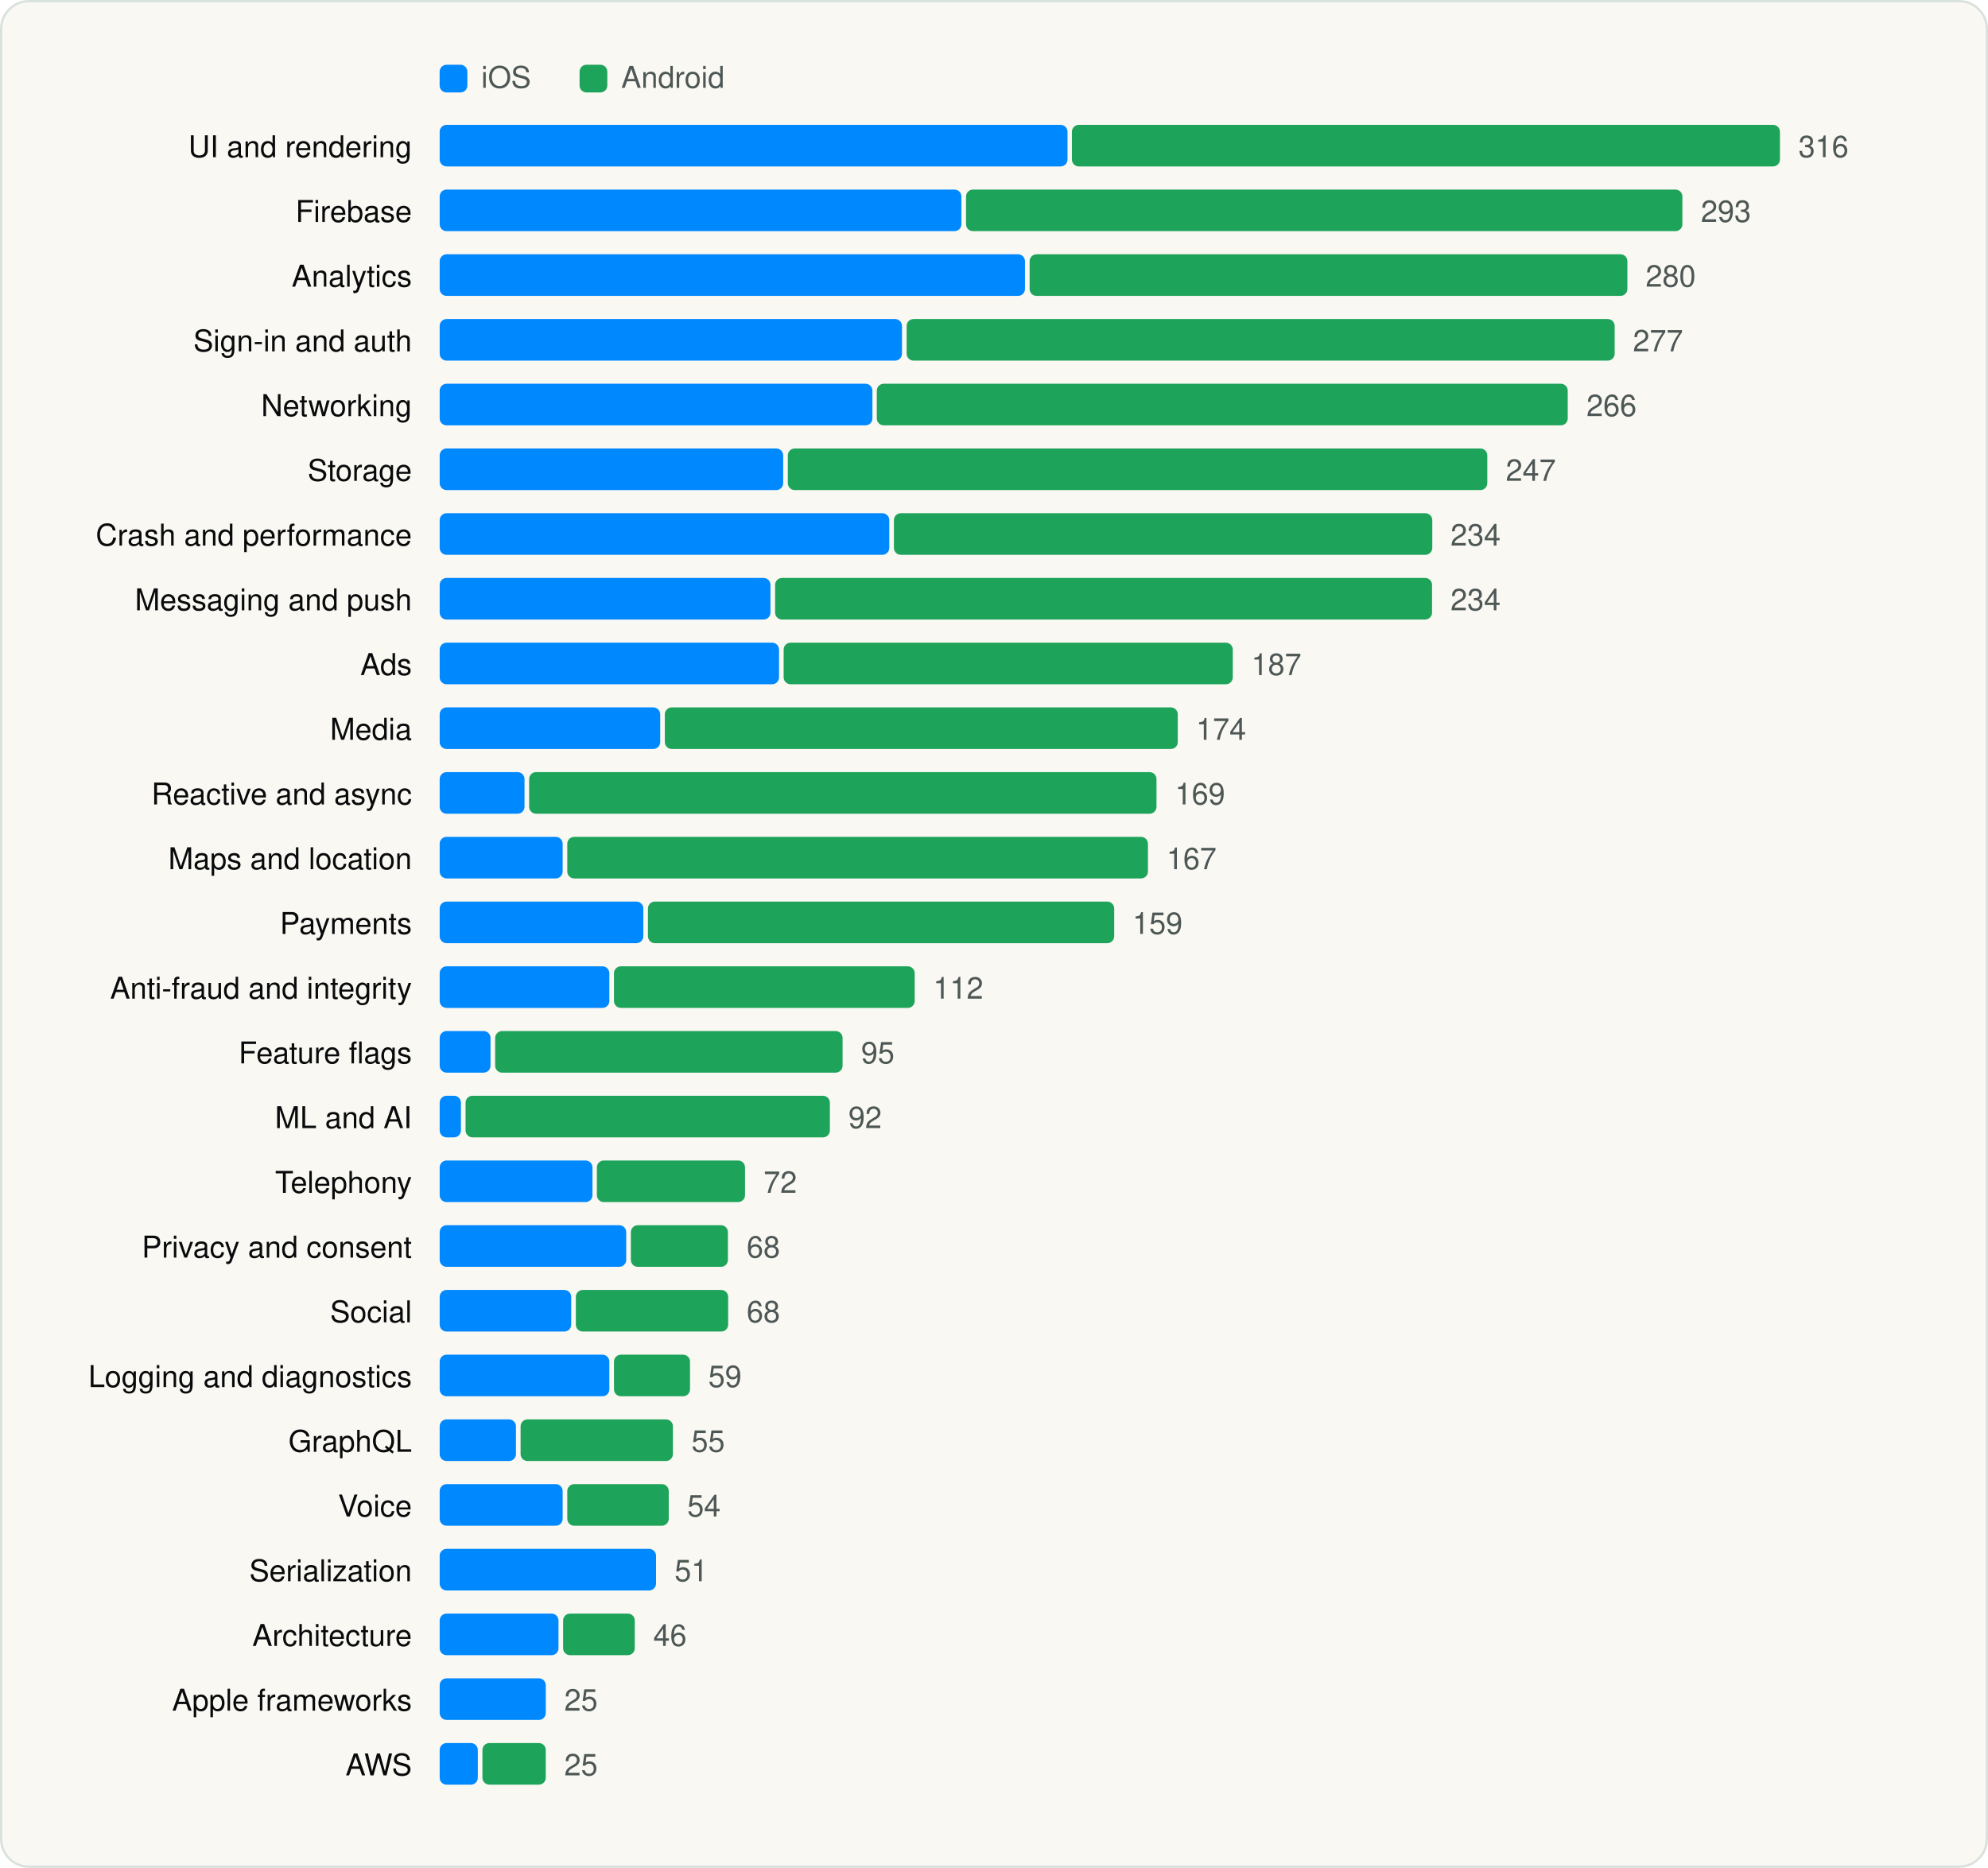
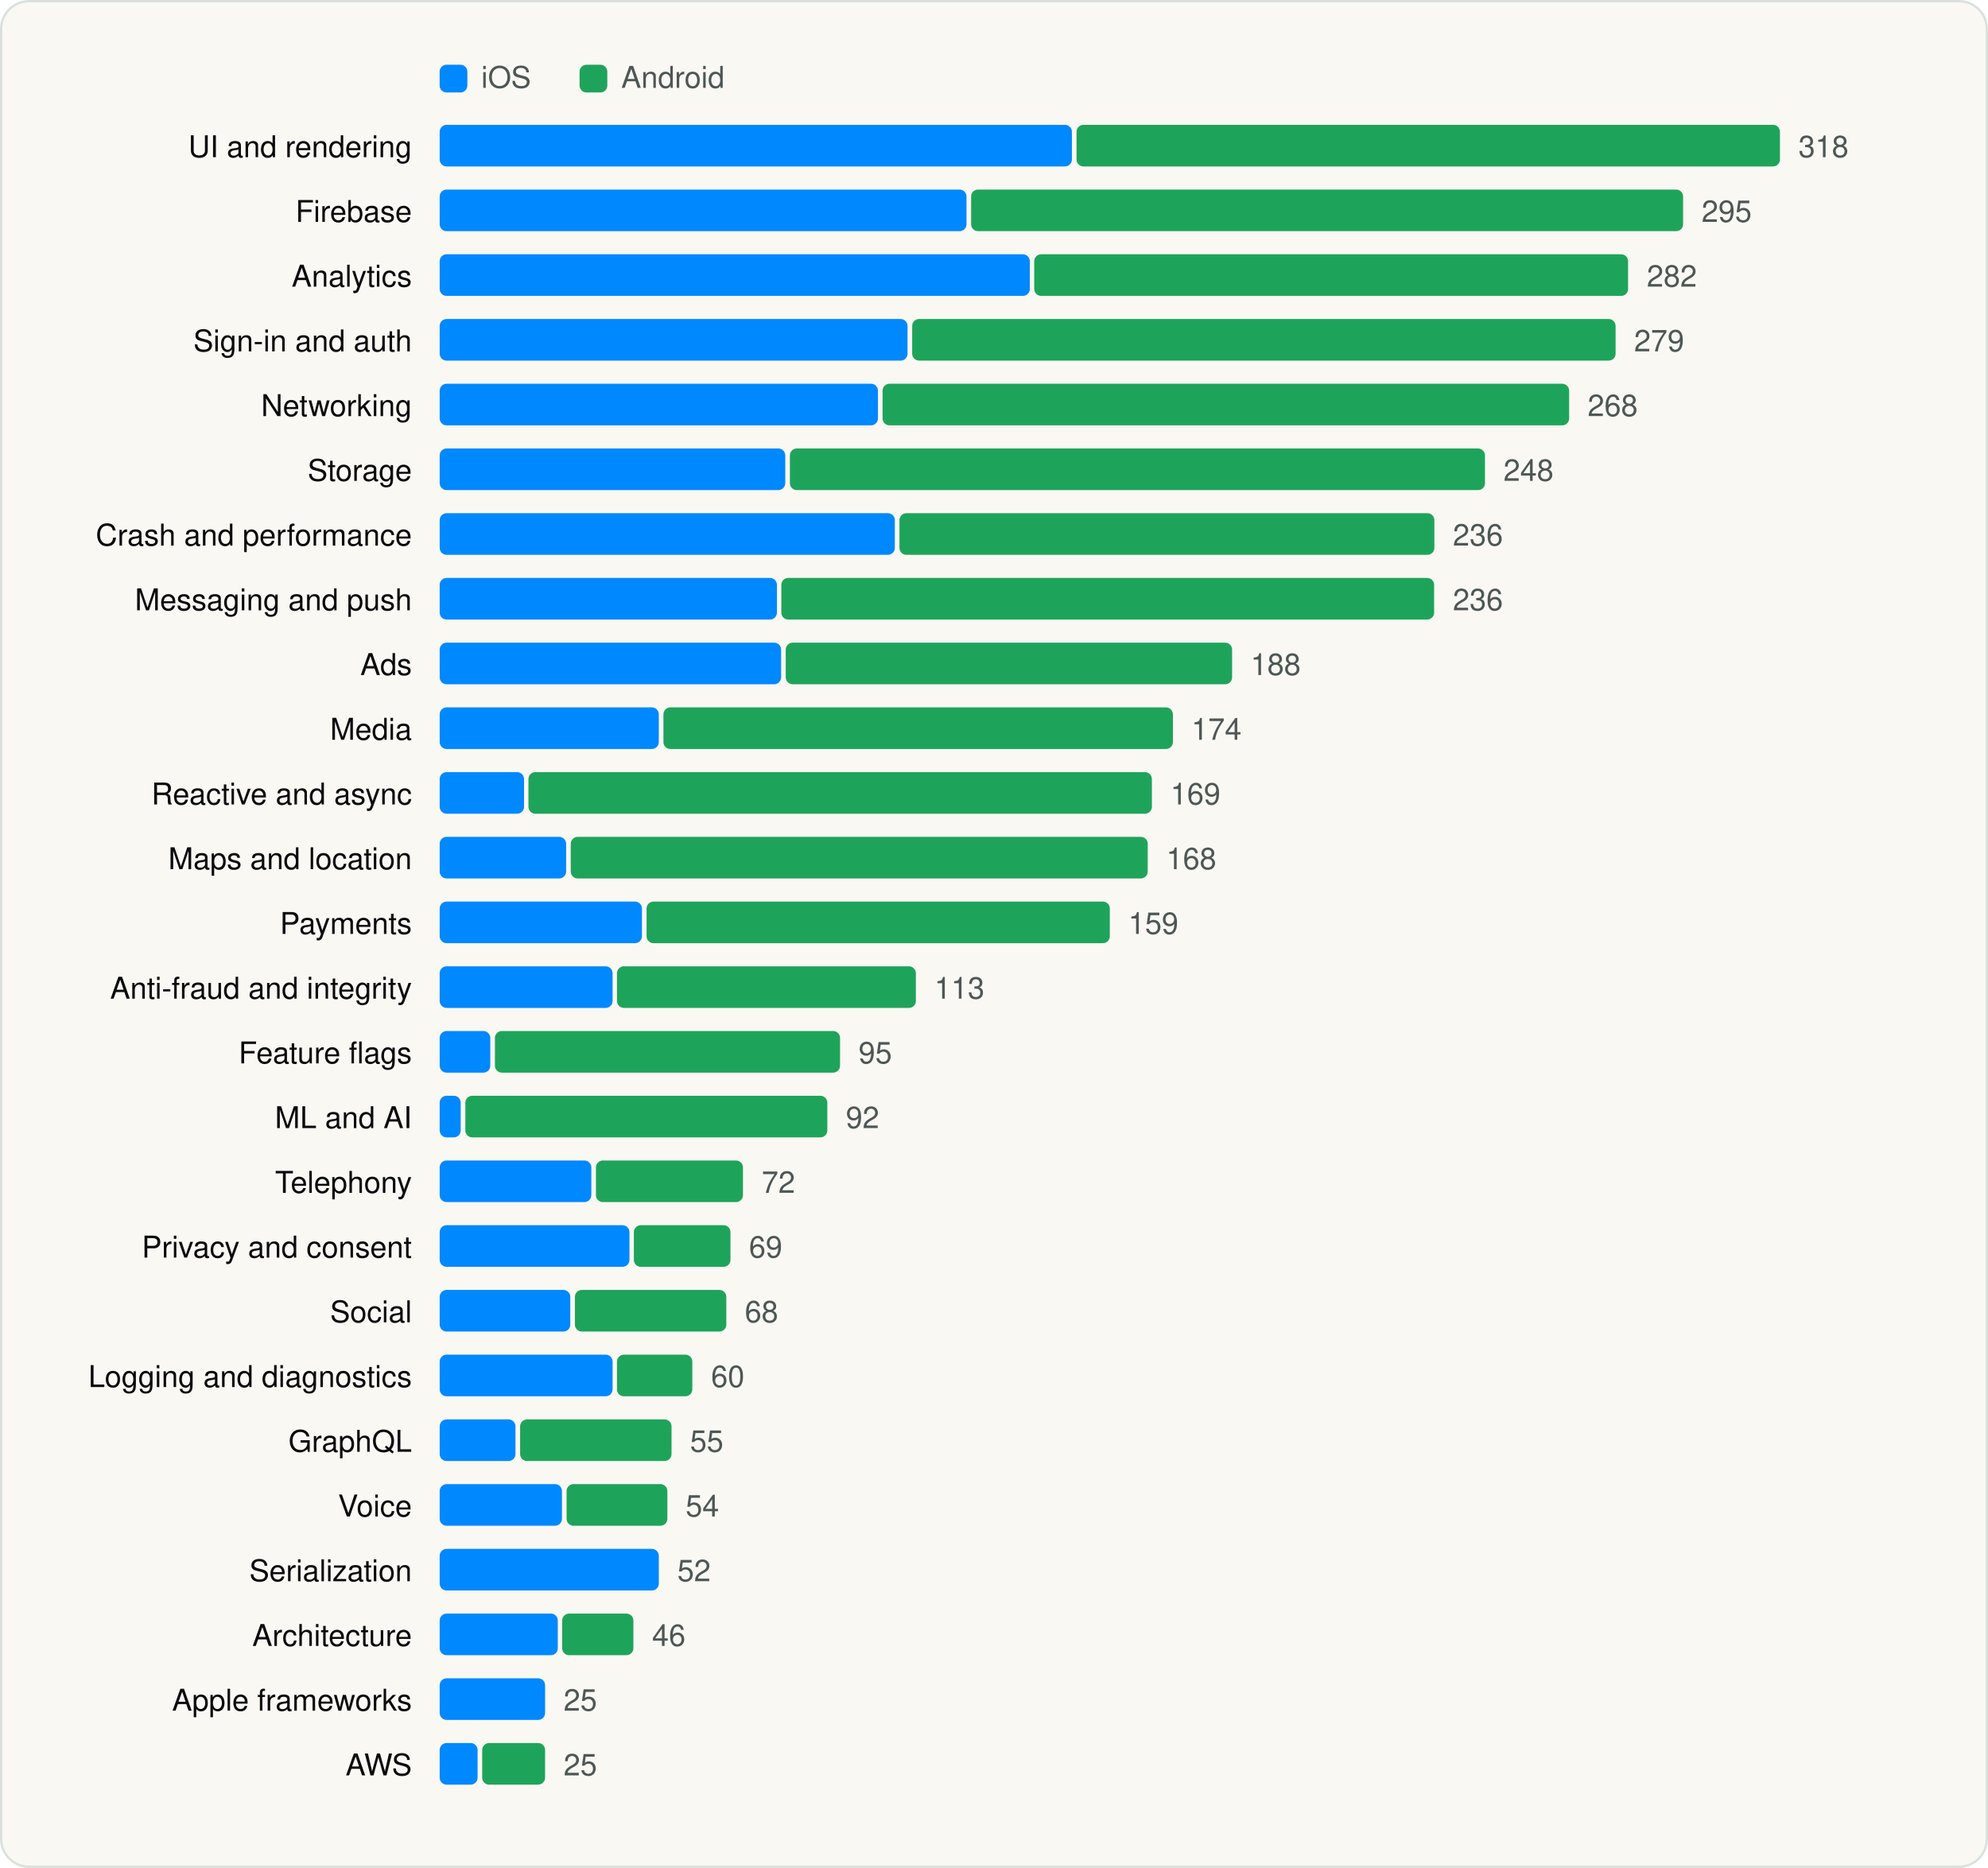
<svg xmlns="http://www.w3.org/2000/svg" viewBox="0 0 860 808" width="860" height="808" role="img" aria-label="SDK categories" font-family="Geist, -apple-system, BlinkMacSystemFont, 'Segoe UI', Helvetica, Arial, sans-serif">
  <rect x="0.5" y="0.5" width="859" height="807" rx="12" fill="#FAF8F3" stroke="#D9E1DD" />
  <g transform="translate(20 20)">
    <rect x="170.18" y="8" width="12" height="12" rx="3" fill="#0088FF" />
    <text x="188.18" y="18" font-size="13" fill="#4D5755">iOS</text>
    <rect x="230.72" y="8" width="12" height="12" rx="3" fill="#1EA45A" />
    <text x="248.72" y="18" font-size="13" fill="#4D5755">Android</text>
    <text x="158.18" y="48" font-size="13" text-anchor="end" fill="#090A0B">UI and rendering</text>
-     <rect x="170.2" y="34" width="271.6" height="18" rx="3" fill="#0088FF" />
-     <rect x="443.7" y="34" width="306.3" height="18" rx="3" fill="#1EA45A" />
-     <text x="758.0" y="48" font-size="13" fill="#4D5755">316</text>
+     <rect x="170.2" y="34" width="273.5" height="18" rx="3" fill="#0088FF" />
+     <rect x="445.7" y="34" width="304.3" height="18" rx="3" fill="#1EA45A" />
+     <text x="758.0" y="48" font-size="13" fill="#4D5755">318</text>
    <text x="158.18" y="76" font-size="13" text-anchor="end" fill="#090A0B">Firebase</text>
-     <rect x="170.2" y="62" width="225.7" height="18" rx="3" fill="#0088FF" />
-     <rect x="397.9" y="62" width="309.9" height="18" rx="3" fill="#1EA45A" />
-     <text x="715.8" y="76" font-size="13" fill="#4D5755">293</text>
+     <rect x="170.2" y="62" width="227.9" height="18" rx="3" fill="#0088FF" />
+     <rect x="400.1" y="62" width="308.0" height="18" rx="3" fill="#1EA45A" />
+     <text x="716.1" y="76" font-size="13" fill="#4D5755">295</text>
    <text x="158.18" y="104" font-size="13" text-anchor="end" fill="#090A0B">Analytics</text>
-     <rect x="170.2" y="90" width="253.2" height="18" rx="3" fill="#0088FF" />
-     <rect x="425.4" y="90" width="258.6" height="18" rx="3" fill="#1EA45A" />
-     <text x="691.9" y="104" font-size="13" fill="#4D5755">280</text>
+     <rect x="170.2" y="90" width="255.3" height="18" rx="3" fill="#0088FF" />
+     <rect x="427.4" y="90" width="256.9" height="18" rx="3" fill="#1EA45A" />
+     <text x="692.4" y="104" font-size="13" fill="#4D5755">282</text>
    <text x="158.18" y="132" font-size="13" text-anchor="end" fill="#090A0B">Sign-in and auth</text>
-     <rect x="170.2" y="118" width="200.0" height="18" rx="3" fill="#0088FF" />
-     <rect x="372.2" y="118" width="306.3" height="18" rx="3" fill="#1EA45A" />
-     <text x="686.4" y="132" font-size="13" fill="#4D5755">277</text>
+     <rect x="170.2" y="118" width="202.4" height="18" rx="3" fill="#0088FF" />
+     <rect x="374.6" y="118" width="304.3" height="18" rx="3" fill="#1EA45A" />
+     <text x="686.9" y="132" font-size="13" fill="#4D5755">279</text>
    <text x="158.18" y="160" font-size="13" text-anchor="end" fill="#090A0B">Networking</text>
-     <rect x="170.2" y="146" width="187.2" height="18" rx="3" fill="#0088FF" />
-     <rect x="359.3" y="146" width="298.9" height="18" rx="3" fill="#1EA45A" />
-     <text x="666.3" y="160" font-size="13" fill="#4D5755">266</text>
+     <rect x="170.2" y="146" width="189.6" height="18" rx="3" fill="#0088FF" />
+     <rect x="361.8" y="146" width="297.0" height="18" rx="3" fill="#1EA45A" />
+     <text x="666.8" y="160" font-size="13" fill="#4D5755">268</text>
    <text x="158.18" y="188" font-size="13" text-anchor="end" fill="#090A0B">Storage</text>
-     <rect x="170.2" y="174" width="148.6" height="18" rx="3" fill="#0088FF" />
-     <rect x="320.8" y="174" width="302.6" height="18" rx="3" fill="#1EA45A" />
-     <text x="631.4" y="188" font-size="13" fill="#4D5755">247</text>
+     <rect x="170.2" y="174" width="149.5" height="18" rx="3" fill="#0088FF" />
+     <rect x="321.7" y="174" width="300.7" height="18" rx="3" fill="#1EA45A" />
+     <text x="630.4" y="188" font-size="13" fill="#4D5755">248</text>
    <text x="158.18" y="216" font-size="13" text-anchor="end" fill="#090A0B">Crash and performance</text>
-     <rect x="170.2" y="202" width="194.5" height="18" rx="3" fill="#0088FF" />
-     <rect x="366.7" y="202" width="232.9" height="18" rx="3" fill="#1EA45A" />
-     <text x="607.5" y="216" font-size="13" fill="#4D5755">234</text>
+     <rect x="170.2" y="202" width="196.9" height="18" rx="3" fill="#0088FF" />
+     <rect x="369.1" y="202" width="231.4" height="18" rx="3" fill="#1EA45A" />
+     <text x="608.5" y="216" font-size="13" fill="#4D5755">236</text>
    <text x="158.18" y="244" font-size="13" text-anchor="end" fill="#090A0B">Messaging and push</text>
-     <rect x="170.2" y="230" width="143.1" height="18" rx="3" fill="#0088FF" />
-     <rect x="315.3" y="230" width="284.2" height="18" rx="3" fill="#1EA45A" />
-     <text x="607.5" y="244" font-size="13" fill="#4D5755">234</text>
+     <rect x="170.2" y="230" width="145.9" height="18" rx="3" fill="#0088FF" />
+     <rect x="318.0" y="230" width="282.4" height="18" rx="3" fill="#1EA45A" />
+     <text x="608.5" y="244" font-size="13" fill="#4D5755">236</text>
    <text x="158.18" y="272" font-size="13" text-anchor="end" fill="#090A0B">Ads</text>
-     <rect x="170.2" y="258" width="146.8" height="18" rx="3" fill="#0088FF" />
-     <rect x="319.0" y="258" width="194.3" height="18" rx="3" fill="#1EA45A" />
-     <text x="521.3" y="272" font-size="13" fill="#4D5755">187</text>
+     <rect x="170.2" y="258" width="147.7" height="18" rx="3" fill="#0088FF" />
+     <rect x="319.9" y="258" width="193.1" height="18" rx="3" fill="#1EA45A" />
+     <text x="521.0" y="272" font-size="13" fill="#4D5755">188</text>
    <text x="158.18" y="300" font-size="13" text-anchor="end" fill="#090A0B">Media</text>
-     <rect x="170.2" y="286" width="95.4" height="18" rx="3" fill="#0088FF" />
-     <rect x="267.6" y="286" width="221.9" height="18" rx="3" fill="#1EA45A" />
-     <text x="497.4" y="300" font-size="13" fill="#4D5755">174</text>
+     <rect x="170.2" y="286" width="94.8" height="18" rx="3" fill="#0088FF" />
+     <rect x="267.0" y="286" width="220.4" height="18" rx="3" fill="#1EA45A" />
+     <text x="495.4" y="300" font-size="13" fill="#4D5755">174</text>
    <text x="158.18" y="328" font-size="13" text-anchor="end" fill="#090A0B">Reactive and async</text>
-     <rect x="170.2" y="314" width="36.7" height="18" rx="3" fill="#0088FF" />
-     <rect x="208.9" y="314" width="271.4" height="18" rx="3" fill="#1EA45A" />
-     <text x="488.3" y="328" font-size="13" fill="#4D5755">169</text>
+     <rect x="170.2" y="314" width="36.5" height="18" rx="3" fill="#0088FF" />
+     <rect x="208.6" y="314" width="269.7" height="18" rx="3" fill="#1EA45A" />
+     <text x="486.3" y="328" font-size="13" fill="#4D5755">169</text>
    <text x="158.18" y="356" font-size="13" text-anchor="end" fill="#090A0B">Maps and location</text>
-     <rect x="170.2" y="342" width="53.2" height="18" rx="3" fill="#0088FF" />
-     <rect x="225.4" y="342" width="251.2" height="18" rx="3" fill="#1EA45A" />
-     <text x="484.6" y="356" font-size="13" fill="#4D5755">167</text>
+     <rect x="170.2" y="342" width="54.7" height="18" rx="3" fill="#0088FF" />
+     <rect x="226.9" y="342" width="249.6" height="18" rx="3" fill="#1EA45A" />
+     <text x="484.5" y="356" font-size="13" fill="#4D5755">168</text>
    <text x="158.18" y="384" font-size="13" text-anchor="end" fill="#090A0B">Payments</text>
-     <rect x="170.2" y="370" width="88.1" height="18" rx="3" fill="#0088FF" />
-     <rect x="260.3" y="370" width="201.7" height="18" rx="3" fill="#1EA45A" />
-     <text x="469.9" y="384" font-size="13" fill="#4D5755">159</text>
+     <rect x="170.2" y="370" width="87.5" height="18" rx="3" fill="#0088FF" />
+     <rect x="259.7" y="370" width="200.4" height="18" rx="3" fill="#1EA45A" />
+     <text x="468.1" y="384" font-size="13" fill="#4D5755">159</text>
    <text x="158.18" y="412" font-size="13" text-anchor="end" fill="#090A0B">Anti-fraud and integrity</text>
-     <rect x="170.2" y="398" width="73.4" height="18" rx="3" fill="#0088FF" />
-     <rect x="245.6" y="398" width="130.1" height="18" rx="3" fill="#1EA45A" />
-     <text x="383.7" y="412" font-size="13" fill="#4D5755">112</text>
+     <rect x="170.2" y="398" width="74.8" height="18" rx="3" fill="#0088FF" />
+     <rect x="246.9" y="398" width="129.3" height="18" rx="3" fill="#1EA45A" />
+     <text x="384.2" y="412" font-size="13" fill="#4D5755">113</text>
    <text x="158.18" y="440" font-size="13" text-anchor="end" fill="#090A0B">Feature flags</text>
-     <rect x="170.2" y="426" width="22.0" height="18" rx="3" fill="#0088FF" />
-     <rect x="194.2" y="426" width="150.3" height="18" rx="3" fill="#1EA45A" />
-     <text x="352.5" y="440" font-size="13" fill="#4D5755">95</text>
+     <rect x="170.2" y="426" width="21.9" height="18" rx="3" fill="#0088FF" />
+     <rect x="194.1" y="426" width="149.3" height="18" rx="3" fill="#1EA45A" />
+     <text x="351.4" y="440" font-size="13" fill="#4D5755">95</text>
    <text x="158.18" y="468" font-size="13" text-anchor="end" fill="#090A0B">ML and AI</text>
-     <rect x="170.2" y="454" width="9.2" height="18" rx="3" fill="#0088FF" />
-     <rect x="181.4" y="454" width="157.6" height="18" rx="3" fill="#1EA45A" />
-     <text x="347.0" y="468" font-size="13" fill="#4D5755">92</text>
+     <rect x="170.2" y="454" width="9.1" height="18" rx="3" fill="#0088FF" />
+     <rect x="181.3" y="454" width="156.6" height="18" rx="3" fill="#1EA45A" />
+     <text x="345.9" y="468" font-size="13" fill="#4D5755">92</text>
    <text x="158.18" y="496" font-size="13" text-anchor="end" fill="#090A0B">Telephony</text>
-     <rect x="170.2" y="482" width="66.1" height="18" rx="3" fill="#0088FF" />
-     <rect x="238.2" y="482" width="64.1" height="18" rx="3" fill="#1EA45A" />
-     <text x="310.3" y="496" font-size="13" fill="#4D5755">72</text>
+     <rect x="170.2" y="482" width="65.6" height="18" rx="3" fill="#0088FF" />
+     <rect x="237.8" y="482" width="63.6" height="18" rx="3" fill="#1EA45A" />
+     <text x="309.5" y="496" font-size="13" fill="#4D5755">72</text>
    <text x="158.18" y="524" font-size="13" text-anchor="end" fill="#090A0B">Privacy and consent</text>
-     <rect x="170.2" y="510" width="80.7" height="18" rx="3" fill="#0088FF" />
-     <rect x="252.9" y="510" width="42.0" height="18" rx="3" fill="#1EA45A" />
-     <text x="303.0" y="524" font-size="13" fill="#4D5755">68</text>
+     <rect x="170.2" y="510" width="82.1" height="18" rx="3" fill="#0088FF" />
+     <rect x="254.2" y="510" width="41.8" height="18" rx="3" fill="#1EA45A" />
+     <text x="304.0" y="524" font-size="13" fill="#4D5755">69</text>
    <text x="158.18" y="552" font-size="13" text-anchor="end" fill="#090A0B">Social</text>
-     <rect x="170.2" y="538" width="56.9" height="18" rx="3" fill="#0088FF" />
-     <rect x="229.1" y="538" width="65.9" height="18" rx="3" fill="#1EA45A" />
-     <text x="303.0" y="552" font-size="13" fill="#4D5755">68</text>
+     <rect x="170.2" y="538" width="56.5" height="18" rx="3" fill="#0088FF" />
+     <rect x="228.7" y="538" width="65.5" height="18" rx="3" fill="#1EA45A" />
+     <text x="302.2" y="552" font-size="13" fill="#4D5755">68</text>
    <text x="158.18" y="580" font-size="13" text-anchor="end" fill="#090A0B">Logging and diagnostics</text>
-     <rect x="170.2" y="566" width="73.4" height="18" rx="3" fill="#0088FF" />
-     <rect x="245.6" y="566" width="32.9" height="18" rx="3" fill="#1EA45A" />
-     <text x="286.4" y="580" font-size="13" fill="#4D5755">59</text>
+     <rect x="170.2" y="566" width="74.8" height="18" rx="3" fill="#0088FF" />
+     <rect x="246.9" y="566" width="32.6" height="18" rx="3" fill="#1EA45A" />
+     <text x="287.6" y="580" font-size="13" fill="#4D5755">60</text>
    <text x="158.18" y="608" font-size="13" text-anchor="end" fill="#090A0B">GraphQL</text>
-     <rect x="170.2" y="594" width="33.0" height="18" rx="3" fill="#0088FF" />
-     <rect x="205.2" y="594" width="65.9" height="18" rx="3" fill="#1EA45A" />
-     <text x="279.1" y="608" font-size="13" fill="#4D5755">55</text>
+     <rect x="170.2" y="594" width="32.8" height="18" rx="3" fill="#0088FF" />
+     <rect x="205.0" y="594" width="65.5" height="18" rx="3" fill="#1EA45A" />
+     <text x="278.5" y="608" font-size="13" fill="#4D5755">55</text>
    <text x="158.18" y="636" font-size="13" text-anchor="end" fill="#090A0B">Voice</text>
-     <rect x="170.2" y="622" width="53.2" height="18" rx="3" fill="#0088FF" />
-     <rect x="225.4" y="622" width="43.9" height="18" rx="3" fill="#1EA45A" />
-     <text x="277.3" y="636" font-size="13" fill="#4D5755">54</text>
+     <rect x="170.2" y="622" width="52.9" height="18" rx="3" fill="#0088FF" />
+     <rect x="225.1" y="622" width="43.6" height="18" rx="3" fill="#1EA45A" />
+     <text x="276.6" y="636" font-size="13" fill="#4D5755">54</text>
    <text x="158.18" y="664" font-size="13" text-anchor="end" fill="#090A0B">Serialization</text>
-     <rect x="170.2" y="650" width="93.6" height="18" rx="3" fill="#0088FF" />
-     <text x="271.8" y="664" font-size="13" fill="#4D5755">51</text>
+     <rect x="170.2" y="650" width="94.8" height="18" rx="3" fill="#0088FF" />
+     <text x="273.0" y="664" font-size="13" fill="#4D5755">52</text>
    <text x="158.18" y="692" font-size="13" text-anchor="end" fill="#090A0B">Architecture</text>
-     <rect x="170.2" y="678" width="51.4" height="18" rx="3" fill="#0088FF" />
-     <rect x="223.6" y="678" width="31.0" height="18" rx="3" fill="#1EA45A" />
-     <text x="262.6" y="692" font-size="13" fill="#4D5755">46</text>
+     <rect x="170.2" y="678" width="51.1" height="18" rx="3" fill="#0088FF" />
+     <rect x="223.2" y="678" width="30.8" height="18" rx="3" fill="#1EA45A" />
+     <text x="262.1" y="692" font-size="13" fill="#4D5755">46</text>
    <text x="158.18" y="720" font-size="13" text-anchor="end" fill="#090A0B">Apple frameworks</text>
-     <rect x="170.2" y="706" width="45.9" height="18" rx="3" fill="#0088FF" />
-     <text x="224.1" y="720" font-size="13" fill="#4D5755">25</text>
+     <rect x="170.2" y="706" width="45.6" height="18" rx="3" fill="#0088FF" />
+     <text x="223.8" y="720" font-size="13" fill="#4D5755">25</text>
    <text x="158.18" y="748" font-size="13" text-anchor="end" fill="#090A0B">AWS</text>
-     <rect x="170.2" y="734" width="16.5" height="18" rx="3" fill="#0088FF" />
-     <rect x="188.7" y="734" width="27.4" height="18" rx="3" fill="#1EA45A" />
-     <text x="224.1" y="748" font-size="13" fill="#4D5755">25</text>
+     <rect x="170.2" y="734" width="16.4" height="18" rx="3" fill="#0088FF" />
+     <rect x="188.6" y="734" width="27.2" height="18" rx="3" fill="#1EA45A" />
+     <text x="223.8" y="748" font-size="13" fill="#4D5755">25</text>
  </g>
</svg>
